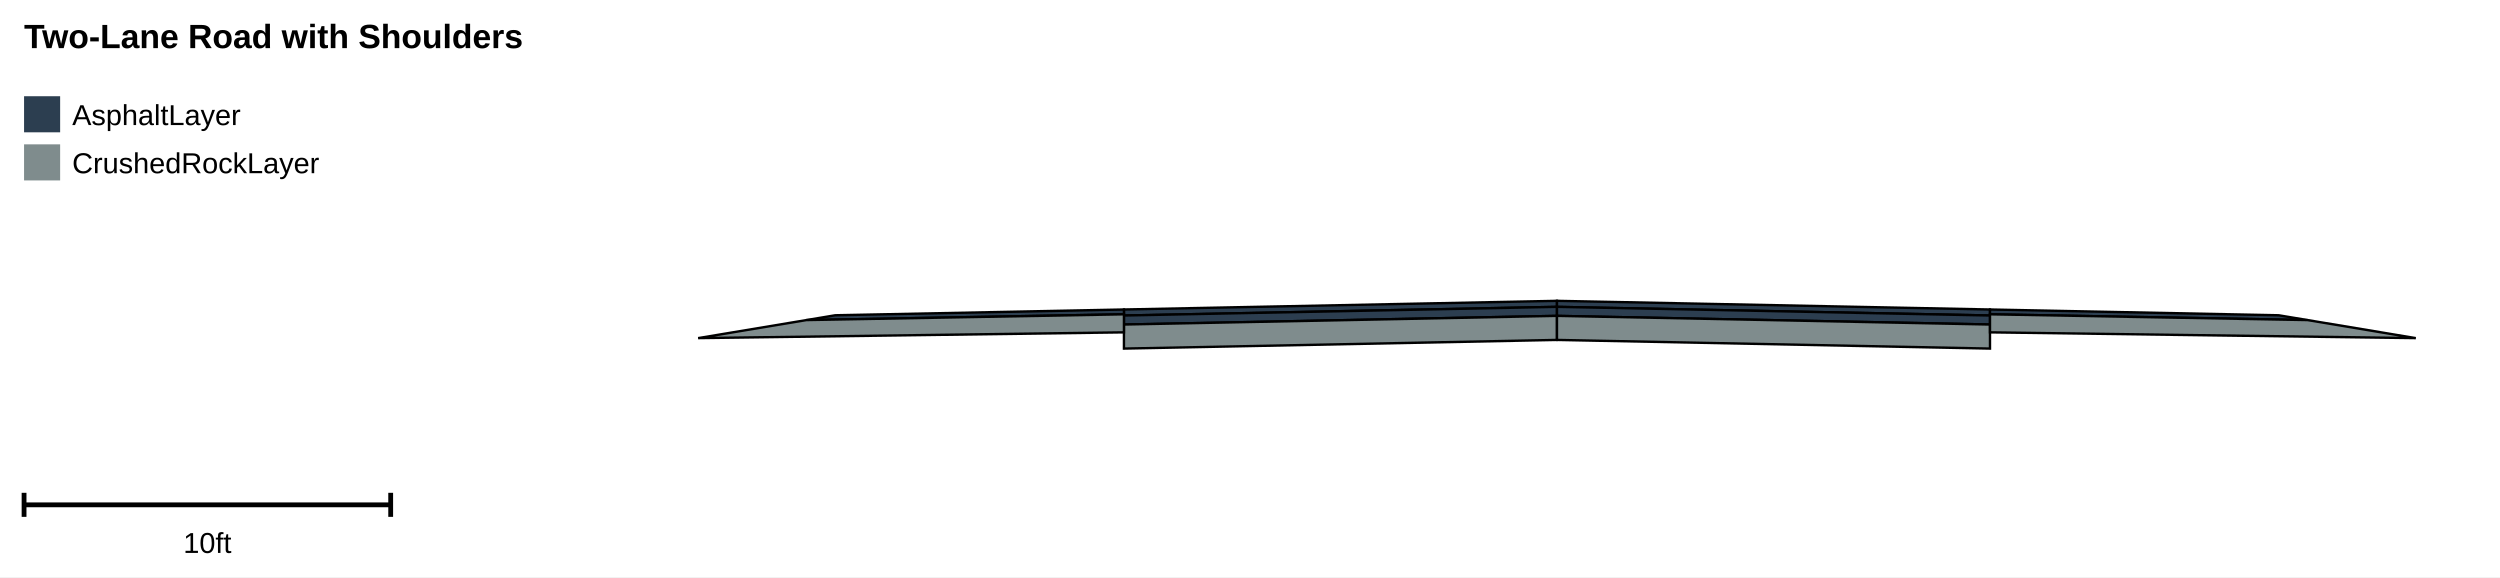
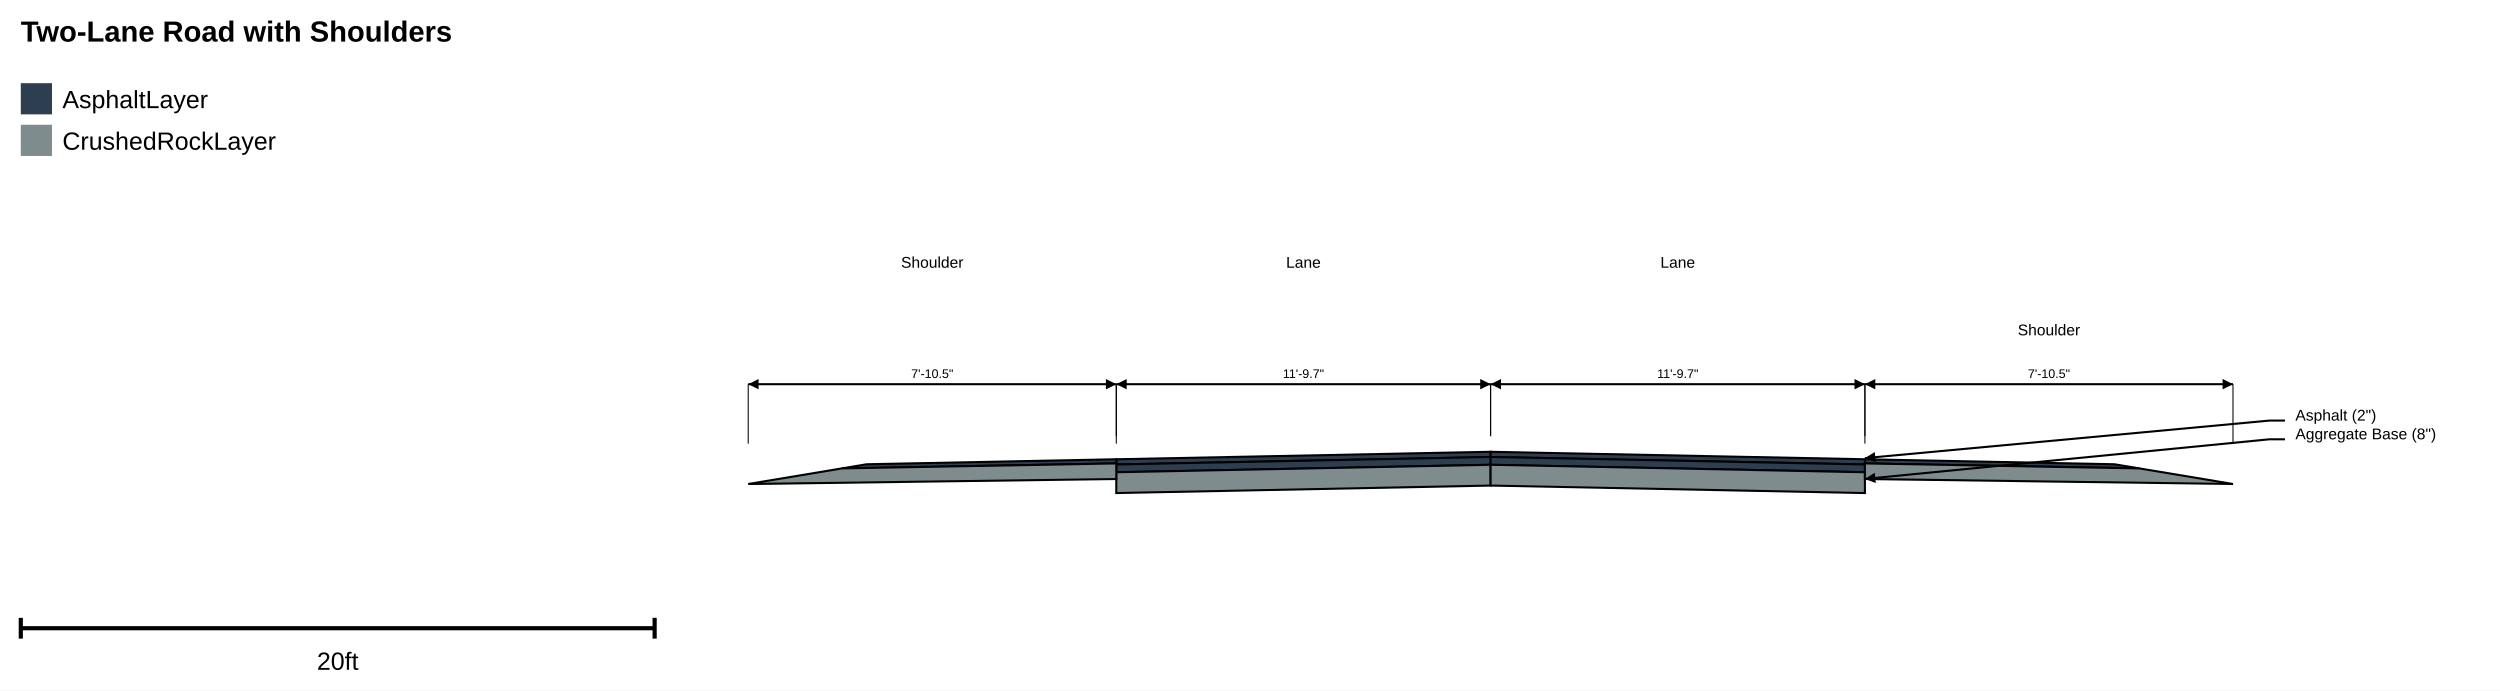
- <svg xmlns="http://www.w3.org/2000/svg" width="1039.2" height="239.9" viewBox="0 0 1039.2 239.9">
-   <rect width="1039.2" height="239.9" fill="white" />
+ <svg xmlns="http://www.w3.org/2000/svg" width="1202.2" height="332.1" viewBox="0 0 1202.2 332.1">
+   <rect width="1202.2" height="332.1" fill="white" />
  <g transform="scale(1,-1)">
-     <g transform="translate(0,-239.9)">
-       <polygon points="647.20,114.85 647.20,112.35 467.20,108.75 467.20,111.25" fill="#2C3E50" stroke="black" stroke-width="1" />
-       <polygon points="647.20,112.35 647.20,108.60 467.20,105.00 467.20,108.75" fill="#2C3E50" stroke="black" stroke-width="1" />
-       <polygon points="647.20,108.60 647.20,98.60 467.20,95.00 467.20,105.00" fill="#7F8C8D" stroke="black" stroke-width="1" />
-       <polygon points="467.20,111.25 467.20,109.25 335.20,106.85 347.20,108.85" fill="#2C3E50" stroke="black" stroke-width="1" />
-       <polygon points="467.20,109.25 467.20,101.75 290.20,99.35 335.20,106.85" fill="#7F8C8D" stroke="black" stroke-width="1" />
-       <polygon points="647.20,114.85 827.20,111.25 827.20,108.75 647.20,112.35" fill="#2C3E50" stroke="black" stroke-width="1" />
-       <polygon points="647.20,112.35 827.20,108.75 827.20,105.00 647.20,108.60" fill="#2C3E50" stroke="black" stroke-width="1" />
-       <polygon points="647.20,108.60 827.20,105.00 827.20,95.00 647.20,98.60" fill="#7F8C8D" stroke="black" stroke-width="1" />
-       <polygon points="827.20,111.25 947.20,108.85 959.20,106.85 827.20,109.25" fill="#2C3E50" stroke="black" stroke-width="1" />
-       <polygon points="827.20,109.25 959.20,106.85 1004.20,99.35 827.20,101.75" fill="#7F8C8D" stroke="black" stroke-width="1" />
+     <g transform="translate(0,-332.1)">
+       <polygon points="716.80,114.85 716.80,112.35 536.80,108.75 536.80,111.25" fill="#2C3E50" stroke="black" stroke-width="1" />
+       <polygon points="716.80,112.35 716.80,108.60 536.80,105.00 536.80,108.75" fill="#2C3E50" stroke="black" stroke-width="1" />
+       <polygon points="716.80,108.60 716.80,98.60 536.80,95.00 536.80,105.00" fill="#7F8C8D" stroke="black" stroke-width="1" />
+       <polygon points="536.80,111.25 536.80,109.25 404.80,106.85 416.80,108.85" fill="#2C3E50" stroke="black" stroke-width="1" />
+       <polygon points="536.80,109.25 536.80,101.75 359.80,99.35 404.80,106.85" fill="#7F8C8D" stroke="black" stroke-width="1" />
+       <polygon points="716.80,114.85 896.80,111.25 896.80,108.75 716.80,112.35" fill="#2C3E50" stroke="black" stroke-width="1" />
+       <polygon points="716.80,112.35 896.80,108.75 896.80,105.00 716.80,108.60" fill="#2C3E50" stroke="black" stroke-width="1" />
+       <polygon points="716.80,108.60 896.80,105.00 896.80,95.00 716.80,98.60" fill="#7F8C8D" stroke="black" stroke-width="1" />
+       <polygon points="896.80,111.25 1016.80,108.85 1028.80,106.85 896.80,109.25" fill="#2C3E50" stroke="black" stroke-width="1" />
+       <polygon points="896.80,109.25 1028.80,106.85 1073.80,99.35 896.80,101.75" fill="#7F8C8D" stroke="black" stroke-width="1" />
+       <text x="448.30" y="203.35" font-family="Arial" font-size="7.5" text-anchor="middle" transform="translate(0,406.70) scale(1,-1)" fill="black">Shoulder</text>
+       <text x="626.80" y="203.35" font-family="Arial" font-size="7.5" text-anchor="middle" transform="translate(0,406.70) scale(1,-1)" fill="black">Lane</text>
+       <text x="806.80" y="203.35" font-family="Arial" font-size="7.5" text-anchor="middle" transform="translate(0,406.70) scale(1,-1)" fill="black">Lane</text>
+       <text x="985.30" y="170.85" font-family="Arial" font-size="7.5" text-anchor="middle" transform="translate(0,341.70) scale(1,-1)" fill="black">Shoulder</text>
+       <g id="dimension-f6c71b51">
+         <line x1="536.80" y1="122.35" x2="536.80" y2="147.35" stroke="black" stroke-width="0.5" />
+         <line x1="716.80" y1="122.35" x2="716.80" y2="147.35" stroke="black" stroke-width="0.5" />
+         <line x1="536.80" y1="147.35" x2="716.80" y2="147.35" stroke="black" stroke-width="1" />
+         <polygon points="536.80,147.35 531.80,144.85 531.80,149.85" fill="black" transform="rotate(180.0,536.80,147.35)" />
+         <polygon points="716.80,147.35 711.80,144.85 711.80,149.85" fill="black" transform="rotate(0.0,716.80,147.35)" />
+         <text x="626.80" y="150.35" font-family="Arial" font-size="6.0" text-anchor="middle" transform="translate(0,300.70) scale(1,-1)" fill="black">11'-9.7"</text>
+       </g>
+       <g id="dimension-9ea2c8b2">
+         <line x1="359.80" y1="118.75" x2="359.80" y2="147.35" stroke="black" stroke-width="0.5" />
+         <line x1="536.80" y1="118.75" x2="536.80" y2="147.35" stroke="black" stroke-width="0.5" />
+         <line x1="359.80" y1="147.35" x2="536.80" y2="147.35" stroke="black" stroke-width="1" />
+         <polygon points="359.80,147.35 354.80,144.85 354.80,149.85" fill="black" transform="rotate(180.0,359.80,147.35)" />
+         <polygon points="536.80,147.35 531.80,144.85 531.80,149.85" fill="black" transform="rotate(0.0,536.80,147.35)" />
+         <text x="448.30" y="150.35" font-family="Arial" font-size="6.0" text-anchor="middle" transform="translate(0,300.70) scale(1,-1)" fill="black">7'-10.5"</text>
+       </g>
+       <g id="dimension-c129f318">
+         <line x1="716.80" y1="122.35" x2="716.80" y2="147.35" stroke="black" stroke-width="0.5" />
+         <line x1="896.80" y1="122.35" x2="896.80" y2="147.35" stroke="black" stroke-width="0.5" />
+         <line x1="716.80" y1="147.35" x2="896.80" y2="147.35" stroke="black" stroke-width="1" />
+         <polygon points="716.80,147.35 711.80,144.85 711.80,149.85" fill="black" transform="rotate(180.0,716.80,147.35)" />
+         <polygon points="896.80,147.35 891.80,144.85 891.80,149.85" fill="black" transform="rotate(0.0,896.80,147.35)" />
+         <text x="806.80" y="150.35" font-family="Arial" font-size="6.0" text-anchor="middle" transform="translate(0,300.70) scale(1,-1)" fill="black">11'-9.7"</text>
+       </g>
+       <g id="dimension-2ef6fa3d">
+         <line x1="896.80" y1="118.75" x2="896.80" y2="147.35" stroke="black" stroke-width="0.5" />
+         <line x1="1073.80" y1="118.75" x2="1073.80" y2="147.35" stroke="black" stroke-width="0.5" />
+         <line x1="896.80" y1="147.35" x2="1073.80" y2="147.35" stroke="black" stroke-width="1" />
+         <polygon points="896.80,147.35 891.80,144.85 891.80,149.85" fill="black" transform="rotate(180.0,896.80,147.35)" />
+         <polygon points="1073.80,147.35 1068.80,144.85 1068.80,149.85" fill="black" transform="rotate(0.0,1073.80,147.35)" />
+         <text x="985.30" y="150.35" font-family="Arial" font-size="6.0" text-anchor="middle" transform="translate(0,300.70) scale(1,-1)" fill="black">7'-10.5"</text>
+       </g>
+       <g id="leader-e6bc5c1d">
+         <polyline points="896.80,111.80 1091.30,129.85 1098.80,129.85" fill="none" stroke="black" stroke-width="1" />
+         <polygon points="896.80,111.80 891.80,109.30 891.80,114.30" fill="black" transform="rotate(-174.698,896.80,111.80)" />
+         <text x="1103.80" y="129.85" font-family="Arial" font-size="7.5" text-anchor="start" transform="translate(0,259.70) scale(1,-1)" fill="black">Asphalt (2")</text>
+       </g>
+       <g id="leader-3680375f">
+         <polyline points="896.80,101.80 1091.30,120.85 1098.80,120.85" fill="none" stroke="black" stroke-width="1" />
+         <polygon points="896.80,101.80 891.80,99.30 891.80,104.30" fill="black" transform="rotate(-174.4061,896.80,101.80)" />
+         <text x="1103.80" y="120.85" font-family="Arial" font-size="7.5" text-anchor="start" transform="translate(0,241.70) scale(1,-1)" fill="black">Aggregate Base (8")</text>
+       </g>
    </g>
  </g>
  <text x="10" y="20" font-family="Arial" font-size="14" font-weight="bold">Two-Lane Road with Shoulders</text>
  <rect x="10" y="40" width="15" height="15" fill="#2C3E50" />
  <text x="30" y="52" font-family="Arial" font-size="12">AsphaltLayer</text>
  <rect x="10" y="60" width="15" height="15" fill="#7F8C8D" />
  <text x="30" y="72" font-family="Arial" font-size="12">CrushedRockLayer</text>
-   <line x1="10" y1="209.85" x2="162.4" y2="209.85" stroke="black" stroke-width="2" />
-   <line x1="10" y1="204.85" x2="10" y2="214.85" stroke="black" stroke-width="2" />
-   <line x1="162.4" y1="204.85" x2="162.4" y2="214.85" stroke="black" stroke-width="2" />
-   <text x="86.2" y="229.85" font-family="Arial" font-size="12" text-anchor="middle">10ft</text>
+   <line x1="10" y1="302.1" x2="314.8" y2="302.1" stroke="black" stroke-width="2" />
+   <line x1="10" y1="297.1" x2="10" y2="307.1" stroke="black" stroke-width="2" />
+   <line x1="314.8" y1="297.1" x2="314.8" y2="307.1" stroke="black" stroke-width="2" />
+   <text x="162.4" y="322.1" font-family="Arial" font-size="12" text-anchor="middle">20ft</text>
</svg>
